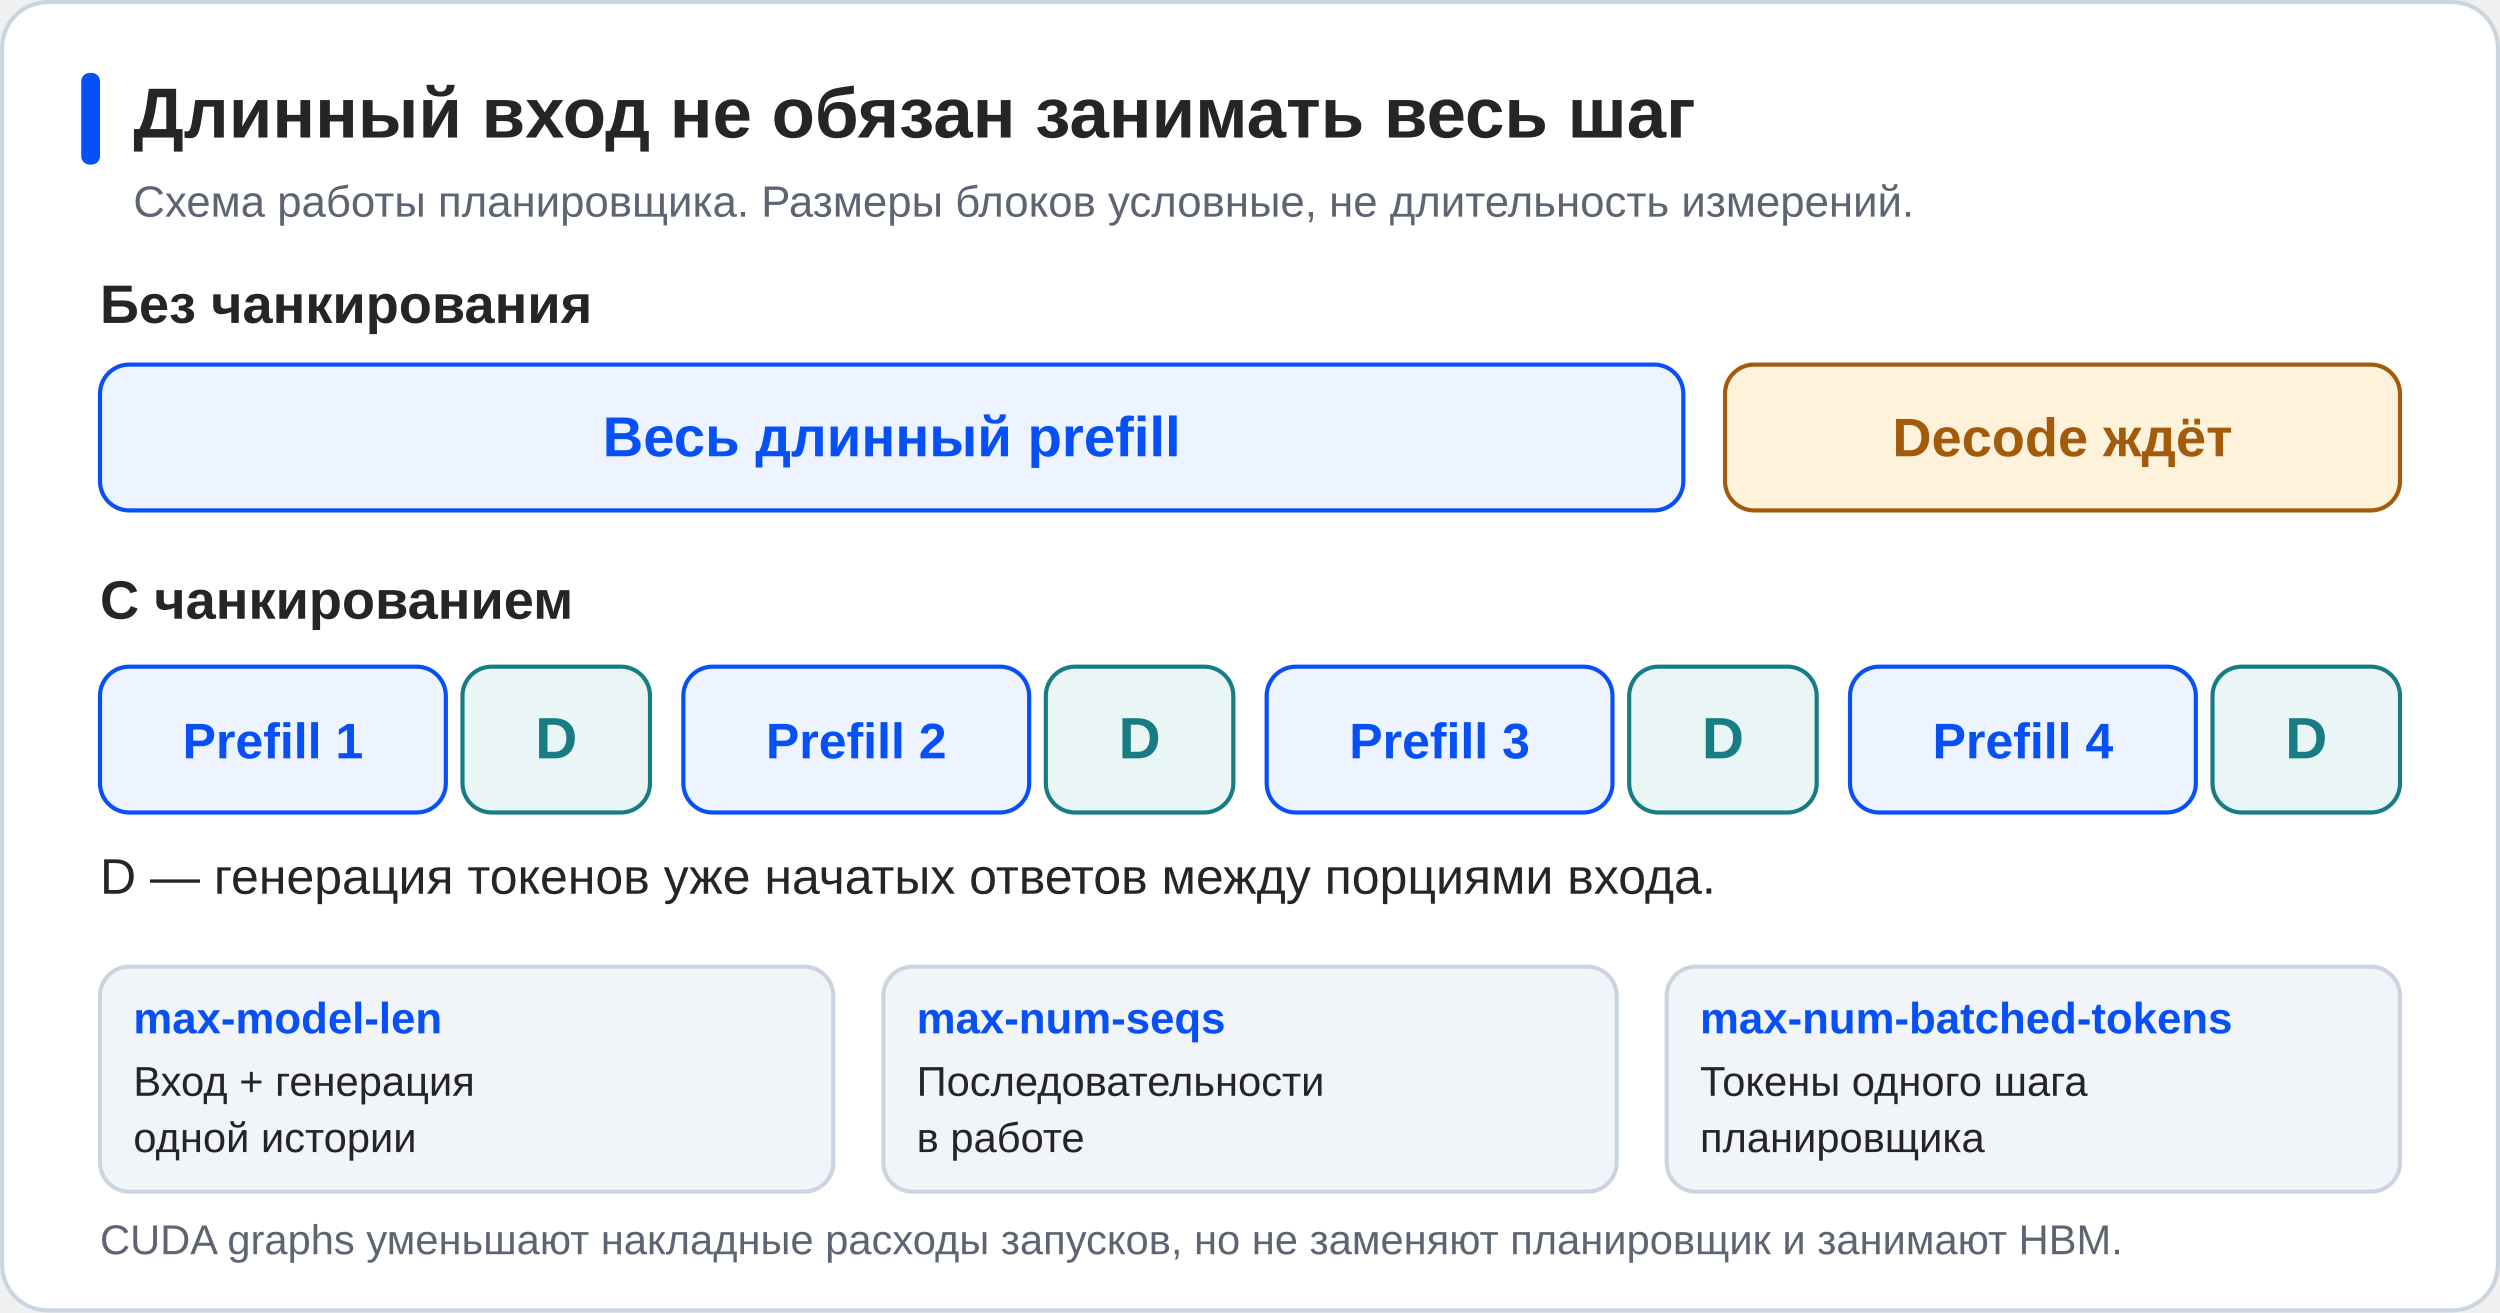
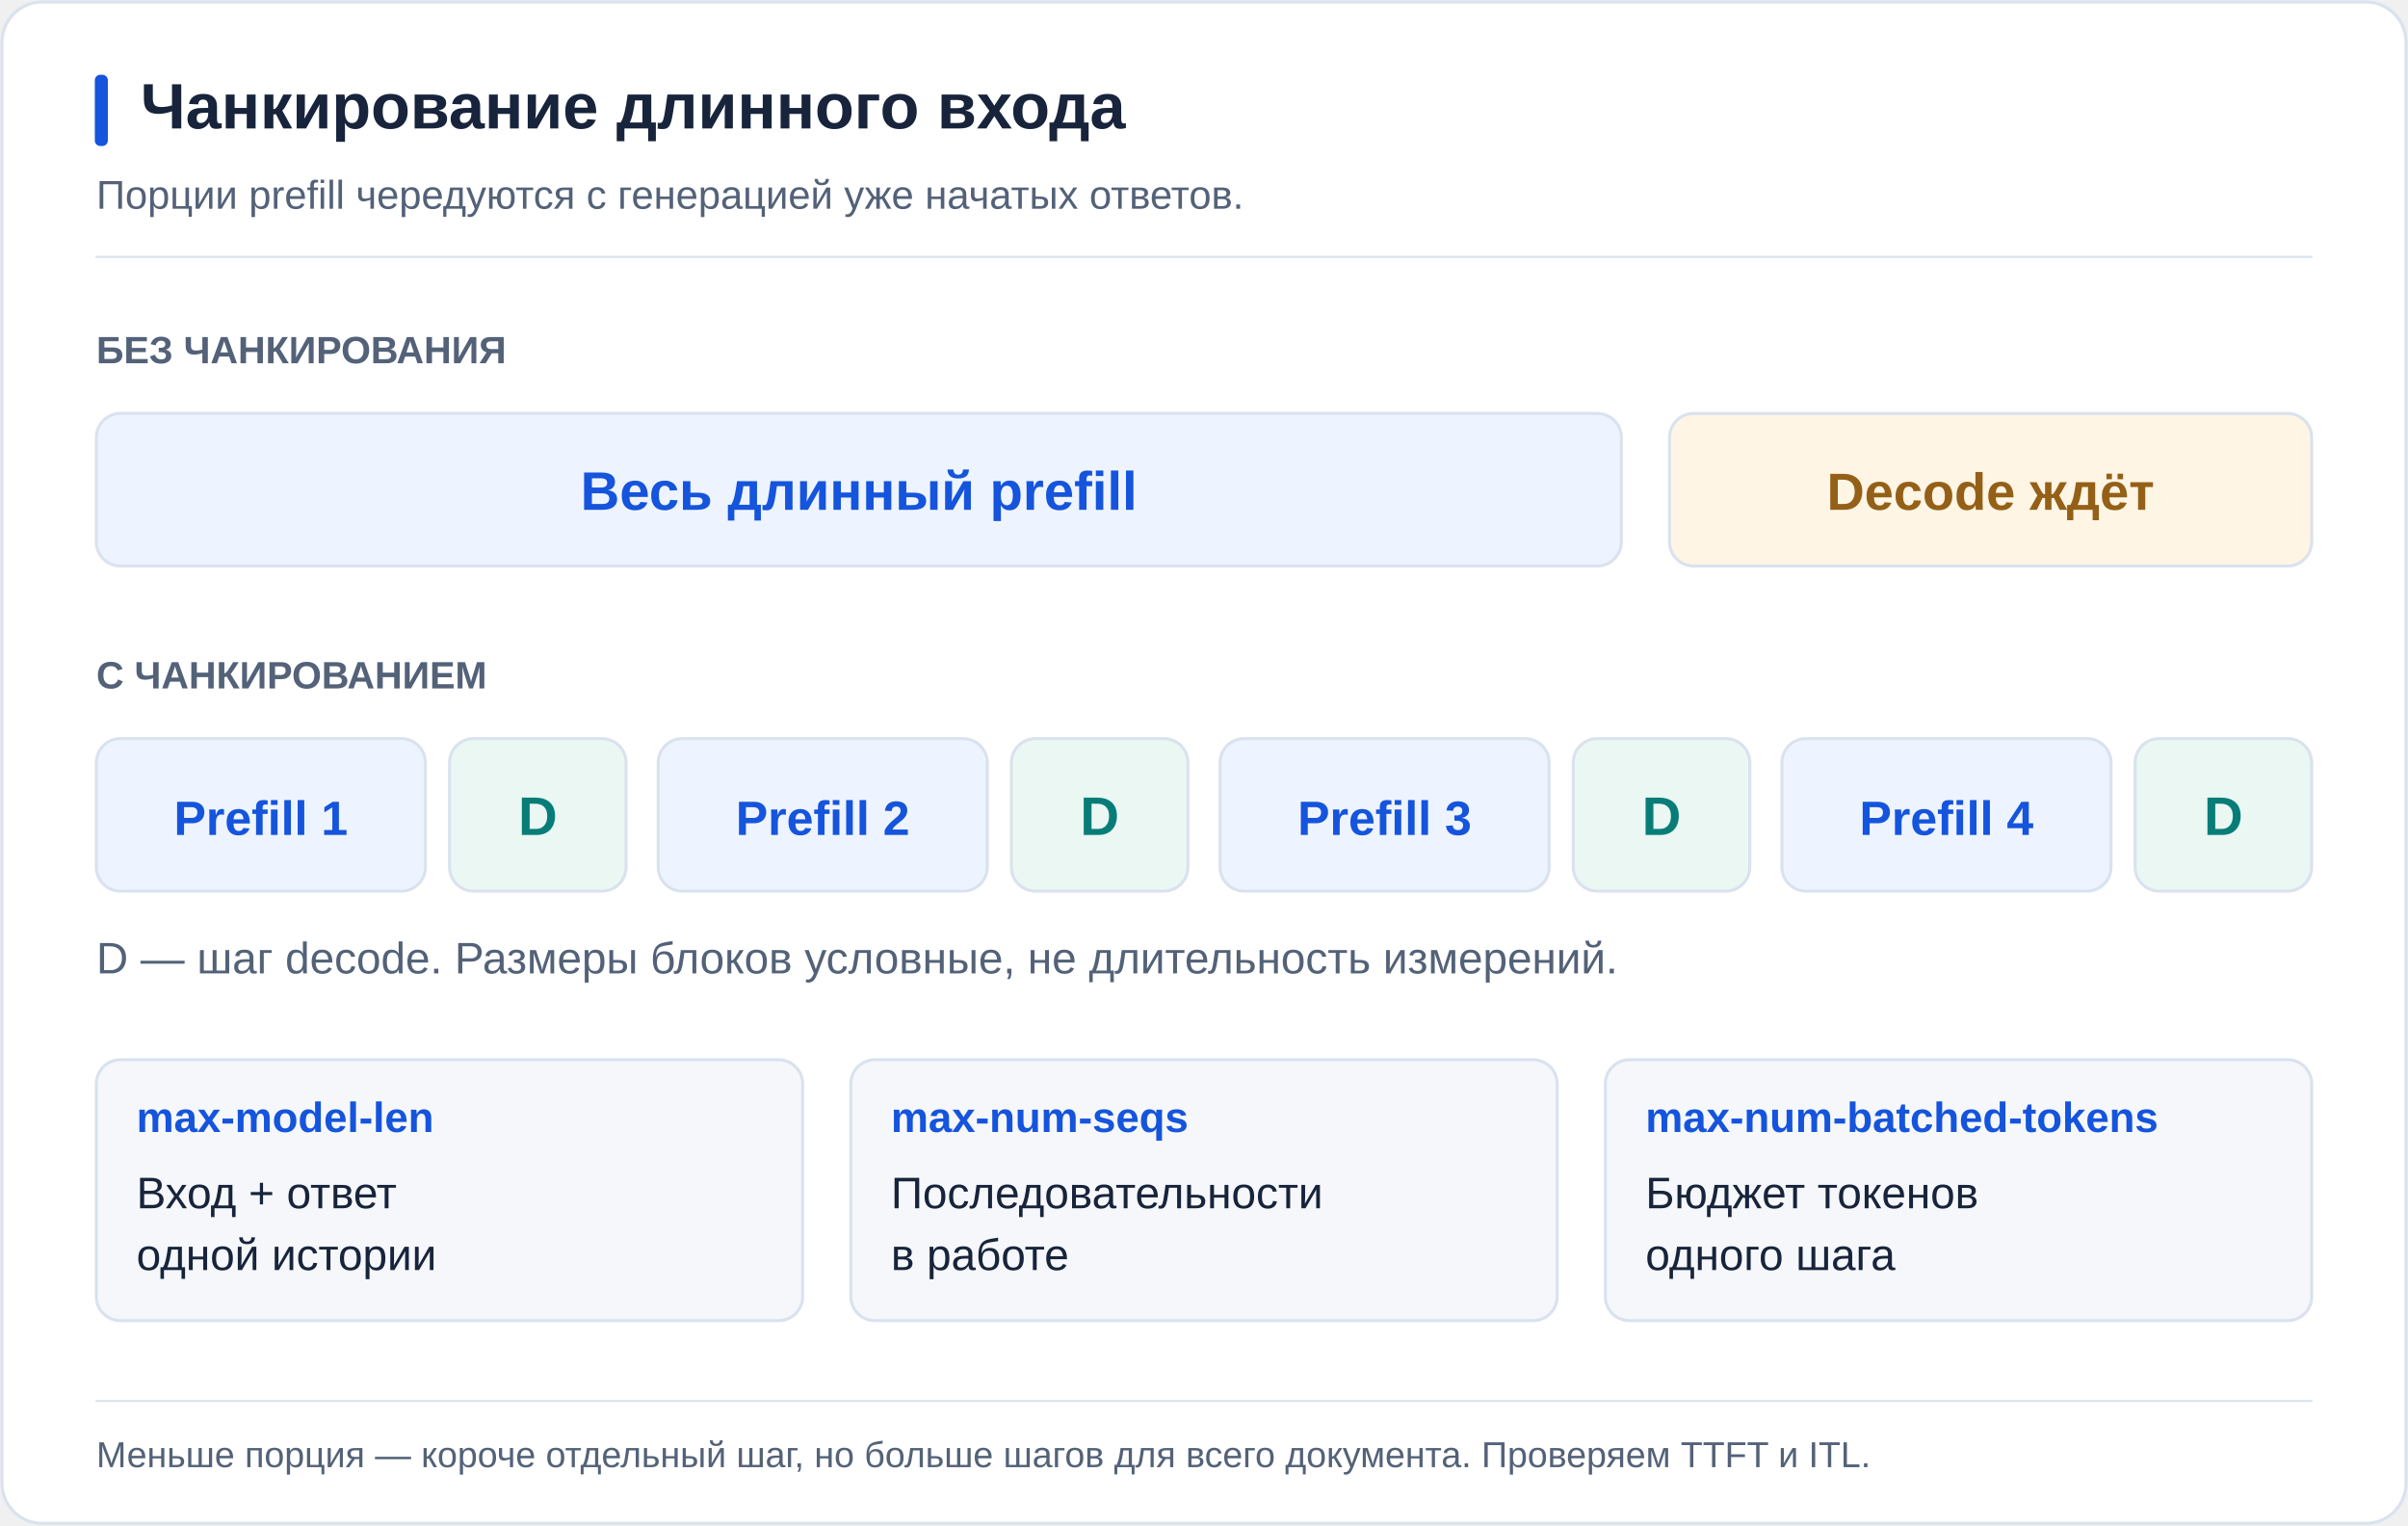
- <svg xmlns="http://www.w3.org/2000/svg" width="1200" height="630" viewBox="0 0 1200 630" role="img" aria-labelledby="title desc">
+ <svg xmlns="http://www.w3.org/2000/svg" width="1200" height="760" viewBox="0 0 1200 760" role="img" aria-labelledby="title desc" data-design="hardfest-v2">
  <defs>
-     <marker id="arrow" viewBox="0 0 10 10" refX="9" refY="5" markerWidth="8" markerHeight="8" orient="auto-start-reverse">
-       <path d="M 0 0 L 10 5 L 0 10 z" fill="context-stroke" />
+     <marker id="arrow" viewBox="0 0 10 10" refX="9" refY="5" markerWidth="7" markerHeight="7" orient="auto-start-reverse">
+       <path d="M0 0 10 5 0 10Z" fill="context-stroke" />
    </marker>
  </defs>
-   <style>text{font-family:Arial,Helvetica,sans-serif} .title{font-weight:700} </style>
-   <rect x="1" y="1" width="1198" height="628" rx="22" fill="#ffffff" stroke="#cbd5e1" stroke-width="2" />
-   <rect x="40" y="36" width="7" height="42" rx="3" fill="#0750f5" stroke="#0750f5" stroke-width="2" />
-   <text x="64" y="66" font-size="34" fill="#252528" text-anchor="start" font-weight="700">
-     <tspan x="64" dy="0">Длинный вход не обязан занимать весь шаг</tspan>
+   <style>text{font-family:Arial,Helvetica,sans-serif;font-variant-numeric:tabular-nums}</style>
+   <rect x="1" y="1" width="1198" height="758" rx="20" fill="#ffffff" stroke="#d9e2ee" stroke-width="1.5" />
+   <rect x="48" y="38" width="5" height="34" rx="2" fill="#1554dc" stroke="#1554dc" stroke-width="1.5" />
+   <text x="70" y="64" font-size="32" fill="#17243b" text-anchor="start" font-weight="700" data-max-width="1082">
+     <tspan x="70" dy="0">Чанкирование длинного входа</tspan>
  </text>
-   <text x="64" y="104" font-size="21" fill="#5e6572" text-anchor="start">
-     <tspan x="64" dy="0">Схема работы планировщика. Размеры блоков условные, не длительность измерений.</tspan>
+   <text x="48" y="104" font-size="20" fill="#536278" text-anchor="start" data-max-width="1104">
+     <tspan x="48" dy="0">Порции prefill чередуются с генерацией уже начатых ответов.</tspan>
  </text>
-   <text x="48" y="155" font-size="26" fill="#252528" text-anchor="start" font-weight="700">
-     <tspan x="48" dy="0">Без чанкирования</tspan>
+   <path d="M48 128 H1152" fill="none" stroke="#d9e2ee" stroke-width="1" stroke-linejoin="round" stroke-linecap="round" />
+   <text x="48" y="181" font-size="19" fill="#536278" text-anchor="start" font-weight="700">
+     <tspan x="48" dy="0">БЕЗ ЧАНКИРОВАНИЯ</tspan>
  </text>
-   <rect x="48" y="175" width="760" height="70" rx="14" fill="#edf3ff" stroke="#0750f5" stroke-width="2" />
-   <text x="428" y="219" font-size="27" fill="#0750f5" text-anchor="middle" font-weight="700">
+   <rect x="48" y="206" width="760" height="76" rx="12" fill="#eef4ff" stroke="#d9e2ee" stroke-width="1.5" />
+   <text x="428" y="254" font-size="27" fill="#1554dc" text-anchor="middle" font-weight="700">
    <tspan x="428" dy="0">Весь длинный prefill</tspan>
  </text>
-   <rect x="828" y="175" width="324" height="70" rx="14" fill="#fff2da" stroke="#a15b0b" stroke-width="2" />
-   <text x="990" y="219" font-size="26" fill="#a15b0b" text-anchor="middle" font-weight="700">
-     <tspan x="990" dy="0">Decode ждёт</tspan>
+   <rect x="832" y="206" width="320" height="76" rx="12" fill="#fff5e4" stroke="#d9e2ee" stroke-width="1.5" />
+   <text x="992" y="254" font-size="26" fill="#946017" text-anchor="middle" font-weight="700">
+     <tspan x="992" dy="0">Decode ждёт</tspan>
  </text>
-   <text x="48" y="297" font-size="26" fill="#252528" text-anchor="start" font-weight="700">
-     <tspan x="48" dy="0">С чанкированием</tspan>
+   <text x="48" y="343" font-size="19" fill="#536278" text-anchor="start" font-weight="700">
+     <tspan x="48" dy="0">С ЧАНКИРОВАНИЕМ</tspan>
  </text>
-   <rect x="48" y="320" width="166" height="70" rx="14" fill="#edf3ff" stroke="#0750f5" stroke-width="2" />
-   <text x="131" y="364" font-size="24" fill="#0750f5" text-anchor="middle" font-weight="700">
-     <tspan x="131" dy="0">Prefill 1</tspan>
+   <rect x="48" y="368" width="164" height="76" rx="12" fill="#eef4ff" stroke="#d9e2ee" stroke-width="1.5" />
+   <text x="130" y="416" font-size="24" fill="#1554dc" text-anchor="middle" font-weight="700">
+     <tspan x="130" dy="0">Prefill 1</tspan>
  </text>
-   <rect x="222" y="320" width="90" height="70" rx="14" fill="#eaf6f5" stroke="#177c83" stroke-width="2" />
-   <text x="267" y="364" font-size="28" fill="#177c83" text-anchor="middle" font-weight="700">
-     <tspan x="267" dy="0">D</tspan>
+   <rect x="224" y="368" width="88" height="76" rx="12" fill="#eaf7f3" stroke="#d9e2ee" stroke-width="1.5" />
+   <text x="268" y="416" font-size="27" fill="#087d78" text-anchor="middle" font-weight="700">
+     <tspan x="268" dy="0">D</tspan>
  </text>
-   <rect x="328" y="320" width="166" height="70" rx="14" fill="#edf3ff" stroke="#0750f5" stroke-width="2" />
-   <text x="411" y="364" font-size="24" fill="#0750f5" text-anchor="middle" font-weight="700">
-     <tspan x="411" dy="0">Prefill 2</tspan>
+   <rect x="328" y="368" width="164" height="76" rx="12" fill="#eef4ff" stroke="#d9e2ee" stroke-width="1.5" />
+   <text x="410" y="416" font-size="24" fill="#1554dc" text-anchor="middle" font-weight="700">
+     <tspan x="410" dy="0">Prefill 2</tspan>
  </text>
-   <rect x="502" y="320" width="90" height="70" rx="14" fill="#eaf6f5" stroke="#177c83" stroke-width="2" />
-   <text x="547" y="364" font-size="28" fill="#177c83" text-anchor="middle" font-weight="700">
-     <tspan x="547" dy="0">D</tspan>
+   <rect x="504" y="368" width="88" height="76" rx="12" fill="#eaf7f3" stroke="#d9e2ee" stroke-width="1.5" />
+   <text x="548" y="416" font-size="27" fill="#087d78" text-anchor="middle" font-weight="700">
+     <tspan x="548" dy="0">D</tspan>
  </text>
-   <rect x="608" y="320" width="166" height="70" rx="14" fill="#edf3ff" stroke="#0750f5" stroke-width="2" />
-   <text x="691" y="364" font-size="24" fill="#0750f5" text-anchor="middle" font-weight="700">
-     <tspan x="691" dy="0">Prefill 3</tspan>
+   <rect x="608" y="368" width="164" height="76" rx="12" fill="#eef4ff" stroke="#d9e2ee" stroke-width="1.5" />
+   <text x="690" y="416" font-size="24" fill="#1554dc" text-anchor="middle" font-weight="700">
+     <tspan x="690" dy="0">Prefill 3</tspan>
  </text>
-   <rect x="782" y="320" width="90" height="70" rx="14" fill="#eaf6f5" stroke="#177c83" stroke-width="2" />
-   <text x="827" y="364" font-size="28" fill="#177c83" text-anchor="middle" font-weight="700">
-     <tspan x="827" dy="0">D</tspan>
+   <rect x="784" y="368" width="88" height="76" rx="12" fill="#eaf7f3" stroke="#d9e2ee" stroke-width="1.5" />
+   <text x="828" y="416" font-size="27" fill="#087d78" text-anchor="middle" font-weight="700">
+     <tspan x="828" dy="0">D</tspan>
  </text>
-   <rect x="888" y="320" width="166" height="70" rx="14" fill="#edf3ff" stroke="#0750f5" stroke-width="2" />
-   <text x="971" y="364" font-size="24" fill="#0750f5" text-anchor="middle" font-weight="700">
-     <tspan x="971" dy="0">Prefill 4</tspan>
+   <rect x="888" y="368" width="164" height="76" rx="12" fill="#eef4ff" stroke="#d9e2ee" stroke-width="1.5" />
+   <text x="970" y="416" font-size="24" fill="#1554dc" text-anchor="middle" font-weight="700">
+     <tspan x="970" dy="0">Prefill 4</tspan>
  </text>
-   <rect x="1062" y="320" width="90" height="70" rx="14" fill="#eaf6f5" stroke="#177c83" stroke-width="2" />
-   <text x="1107" y="364" font-size="28" fill="#177c83" text-anchor="middle" font-weight="700">
-     <tspan x="1107" dy="0">D</tspan>
+   <rect x="1064" y="368" width="88" height="76" rx="12" fill="#eaf7f3" stroke="#d9e2ee" stroke-width="1.5" />
+   <text x="1108" y="416" font-size="27" fill="#087d78" text-anchor="middle" font-weight="700">
+     <tspan x="1108" dy="0">D</tspan>
  </text>
-   <text x="48" y="429" font-size="24" fill="#252528" text-anchor="start">
-     <tspan x="48" dy="0">D — генерация токенов уже начатых ответов между порциями входа.</tspan>
+   <text x="48" y="485" font-size="22" fill="#536278" text-anchor="start">
+     <tspan x="48" dy="0">D — шаг decode. Размеры блоков условные, не длительность измерений.</tspan>
  </text>
-   <rect x="48" y="464" width="352" height="108" rx="14" fill="#f1f4f8" stroke="#cbd5e1" stroke-width="2" />
-   <text x="64" y="496" font-size="21" fill="#0750f5" text-anchor="start" font-weight="700">
-     <tspan x="64" dy="0">max-model-len</tspan>
+   <rect x="48" y="528" width="352" height="130" rx="12" fill="#f5f7fa" stroke="#d9e2ee" stroke-width="1.5" />
+   <text x="68" y="564" font-size="21" fill="#1554dc" text-anchor="start" font-weight="700">
+     <tspan x="68" dy="0">max-model-len</tspan>
  </text>
-   <text x="64" y="526" font-size="20" fill="#252528" text-anchor="start">
-     <tspan x="64" dy="0">Вход + генерация</tspan>
-     <tspan x="64" dy="27.0">одной истории</tspan>
+   <text x="68" y="602" font-size="22" fill="#17243b" text-anchor="start">
+     <tspan x="68" dy="0">Вход + ответ</tspan>
+     <tspan x="68" dy="30.8">одной истории</tspan>
  </text>
-   <rect x="424" y="464" width="352" height="108" rx="14" fill="#f1f4f8" stroke="#cbd5e1" stroke-width="2" />
-   <text x="440" y="496" font-size="21" fill="#0750f5" text-anchor="start" font-weight="700">
-     <tspan x="440" dy="0">max-num-seqs</tspan>
+   <rect x="424" y="528" width="352" height="130" rx="12" fill="#f5f7fa" stroke="#d9e2ee" stroke-width="1.5" />
+   <text x="444" y="564" font-size="21" fill="#1554dc" text-anchor="start" font-weight="700">
+     <tspan x="444" dy="0">max-num-seqs</tspan>
  </text>
-   <text x="440" y="526" font-size="20" fill="#252528" text-anchor="start">
-     <tspan x="440" dy="0">Последовательности</tspan>
-     <tspan x="440" dy="27.0">в работе</tspan>
+   <text x="444" y="602" font-size="22" fill="#17243b" text-anchor="start">
+     <tspan x="444" dy="0">Последовательности</tspan>
+     <tspan x="444" dy="30.8">в работе</tspan>
  </text>
-   <rect x="800" y="464" width="352" height="108" rx="14" fill="#f1f4f8" stroke="#cbd5e1" stroke-width="2" />
-   <text x="816" y="496" font-size="21" fill="#0750f5" text-anchor="start" font-weight="700">
-     <tspan x="816" dy="0">max-num-batched-tokens</tspan>
+   <rect x="800" y="528" width="352" height="130" rx="12" fill="#f5f7fa" stroke="#d9e2ee" stroke-width="1.5" />
+   <text x="820" y="564" font-size="21" fill="#1554dc" text-anchor="start" font-weight="700">
+     <tspan x="820" dy="0">max-num-batched-tokens</tspan>
  </text>
-   <text x="816" y="526" font-size="20" fill="#252528" text-anchor="start">
-     <tspan x="816" dy="0">Токены одного шага</tspan>
-     <tspan x="816" dy="27.0">планировщика</tspan>
+   <text x="820" y="602" font-size="22" fill="#17243b" text-anchor="start">
+     <tspan x="820" dy="0">Бюджет токенов</tspan>
+     <tspan x="820" dy="30.8">одного шага</tspan>
  </text>
-   <text x="48" y="602" font-size="20" fill="#5e6572" text-anchor="start">
-     <tspan x="48" dy="0">CUDA graphs уменьшают накладные расходы запусков, но не заменяют планировщик и занимают HBM.</tspan>
+   <path d="M48 698 H1152" fill="none" stroke="#d9e2ee" stroke-width="1" stroke-linejoin="round" stroke-linecap="round" />
+   <text x="48" y="731" font-size="18" fill="#536278" text-anchor="start" data-max-width="1104">
+     <tspan x="48" dy="0">Меньше порция — короче отдельный шаг, но больше шагов для всего документа. Проверяем TTFT и ITL.</tspan>
  </text>
</svg>
